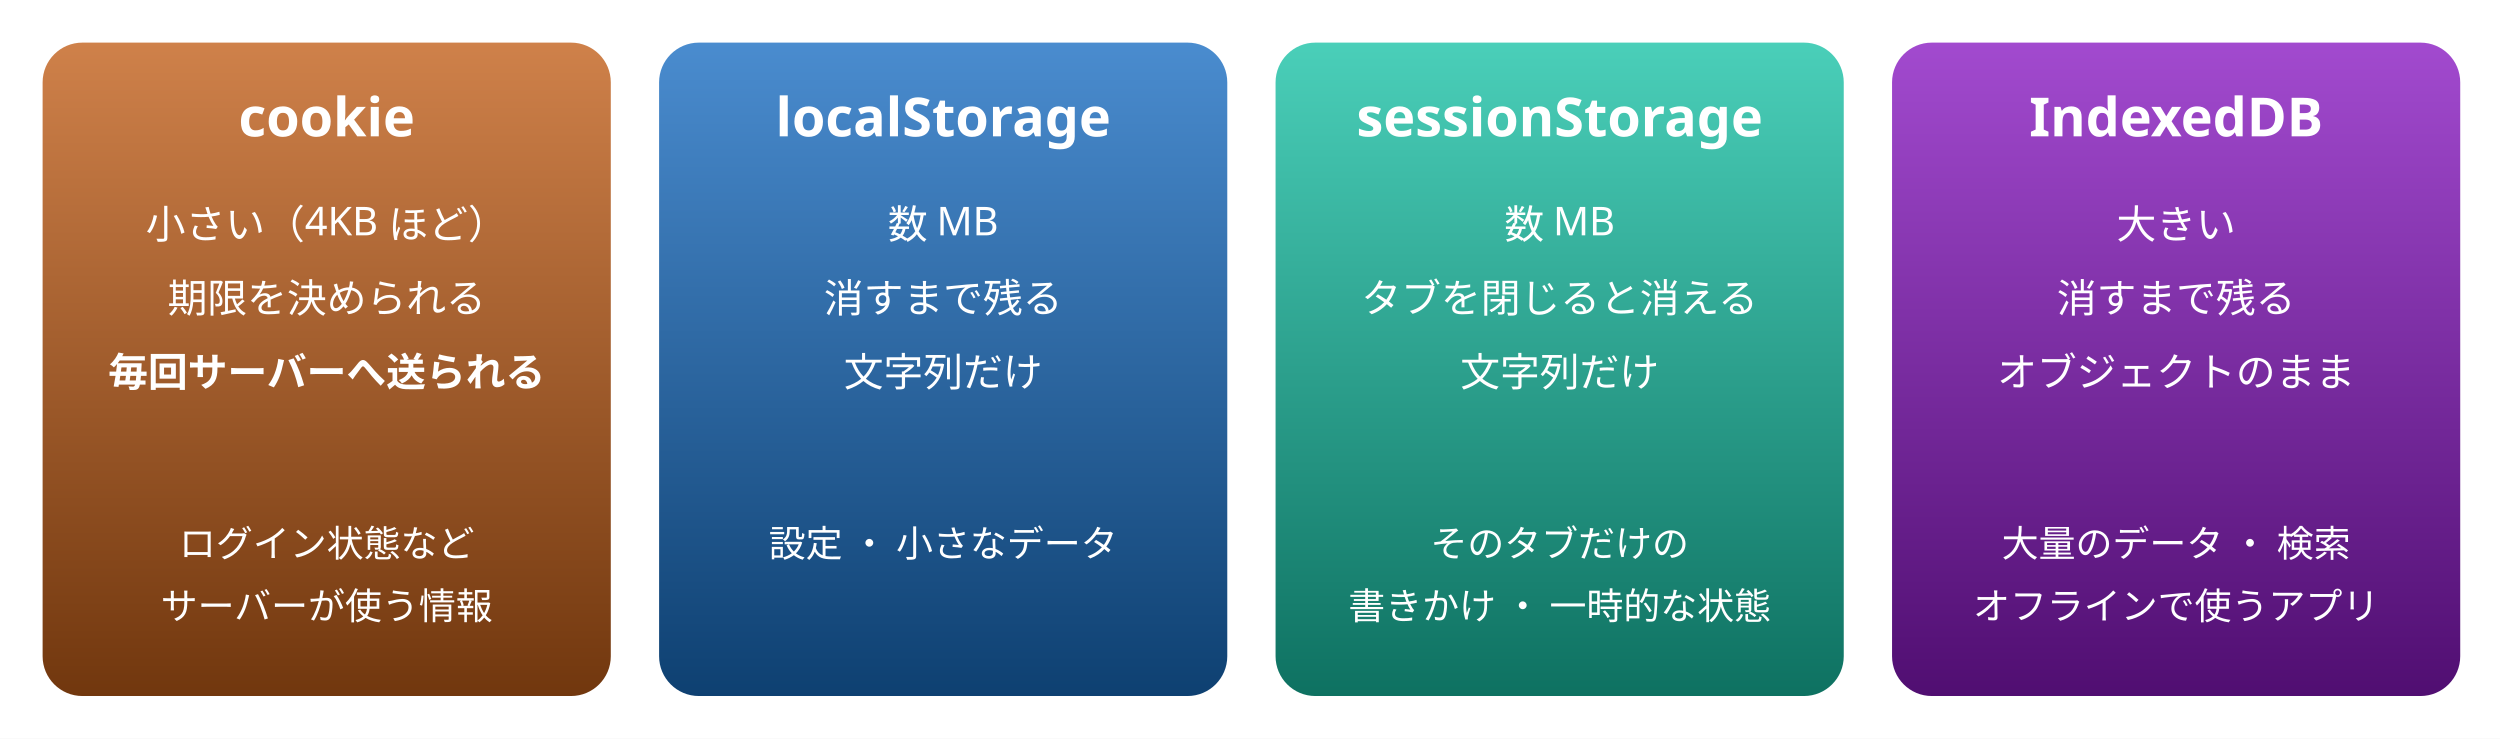
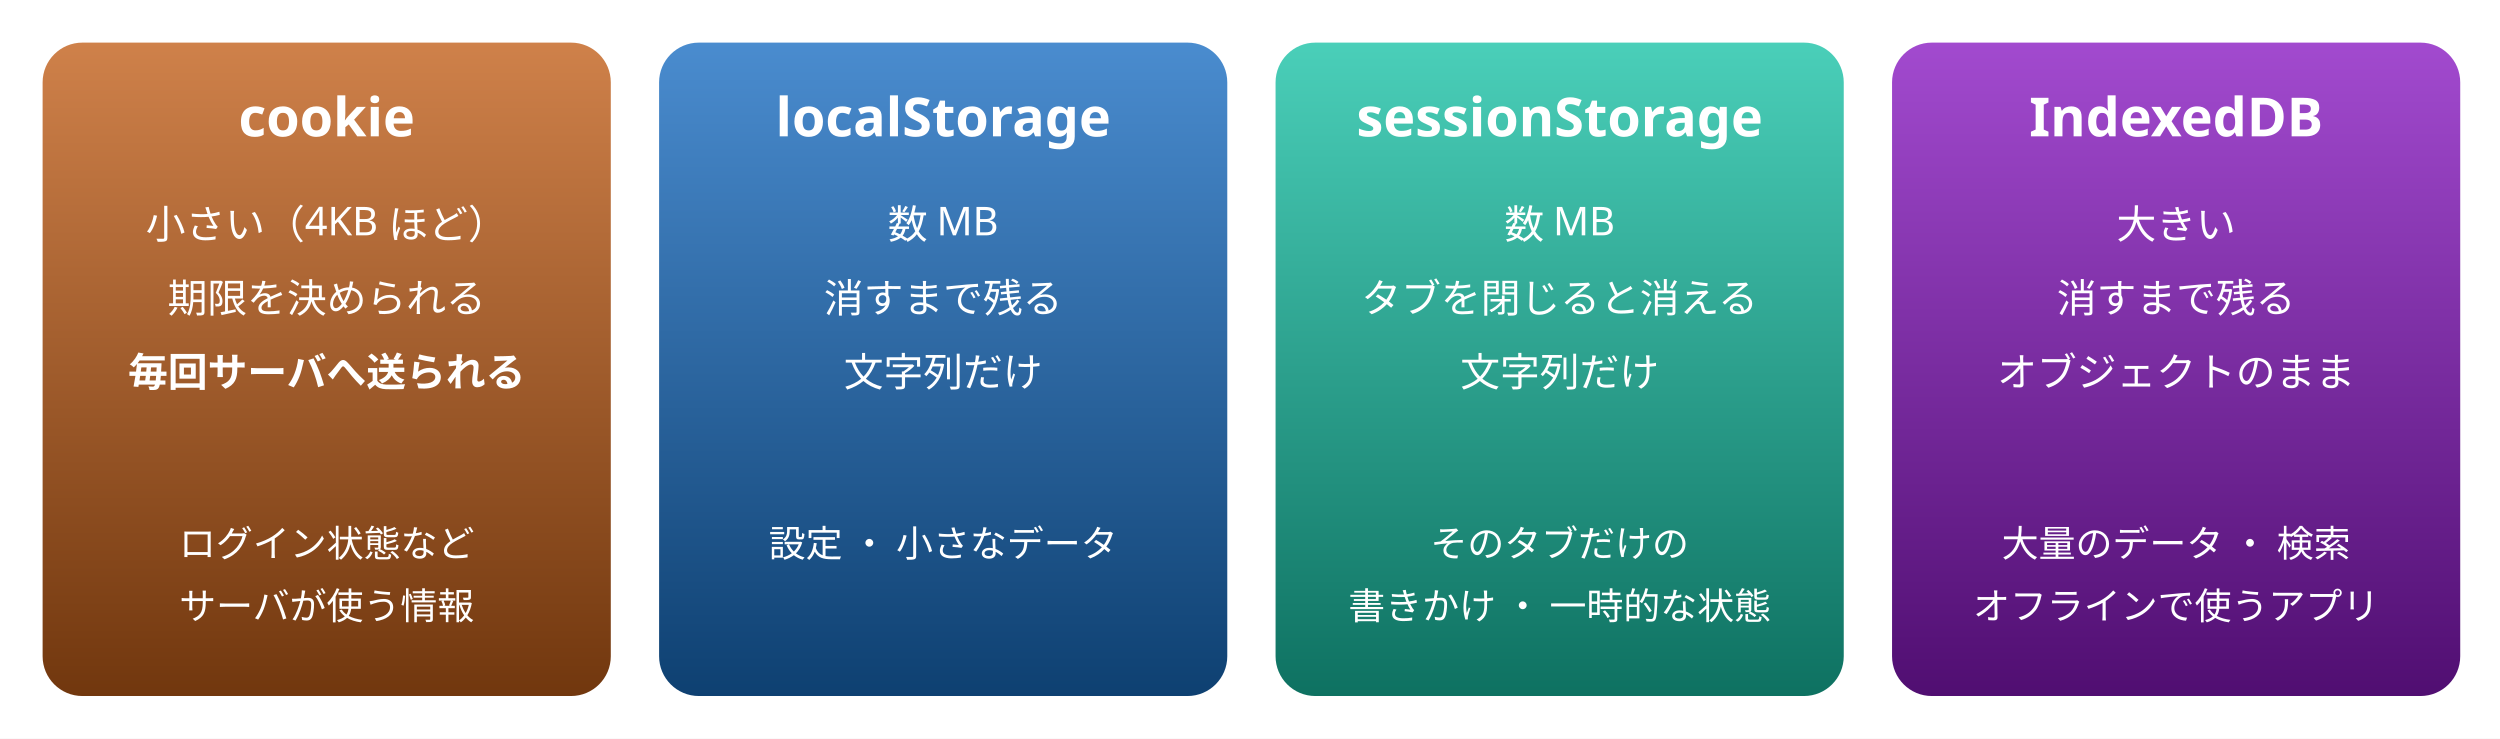
<svg xmlns="http://www.w3.org/2000/svg" viewBox="0 0 880 260" width="880" height="260" role="img" aria-label="ブラウザにデータを残す 4 つの方法" font-family="Segoe UI, Yu Gothic UI, Meiryo, sans-serif">
  <defs>
    <linearGradient id="i1" x1="0" y1="1" x2="0" y2="0">
      <stop offset="0" stop-color="hsl(25,78%,25%)" />
      <stop offset="1" stop-color="hsl(25,58%,55%)" />
    </linearGradient>
    <linearGradient id="i2" x1="0" y1="1" x2="0" y2="0">
      <stop offset="0" stop-color="hsl(210,78%,25%)" />
      <stop offset="1" stop-color="hsl(210,58%,55%)" />
    </linearGradient>
    <linearGradient id="i3" x1="0" y1="1" x2="0" y2="0">
      <stop offset="0" stop-color="hsl(170,78%,25%)" />
      <stop offset="1" stop-color="hsl(170,58%,55%)" />
    </linearGradient>
    <linearGradient id="i4" x1="0" y1="1" x2="0" y2="0">
      <stop offset="0" stop-color="hsl(280,78%,25%)" />
      <stop offset="1" stop-color="hsl(280,58%,55%)" />
    </linearGradient>
  </defs>
  <rect width="100%" height="100%" fill="#ffffff" />
  <rect x="15" y="15" width="200" height="230" rx="14" fill="url(#i1)" />
  <text x="115" y="48" fill="#fff" font-size="19" font-weight="700" text-anchor="middle">cookie</text>
  <text x="115" y="84" fill="#fff" font-size="14" text-anchor="middle">小さい（4KB ほど）</text>
  <text x="115" y="110" fill="#fff" font-size="14" text-anchor="middle">期限を決められる</text>
-   <text x="115" y="136" fill="#fff" font-size="14" text-anchor="middle" font-weight="700">毎回サーバーへ送られる</text>
+   <text x="115" y="136" fill="#fff" font-size="14" text-anchor="middle" font-weight="700">毎回サーバへ送られる</text>
  <text x="115" y="196" fill="#fff" font-size="13" text-anchor="middle">ログイン状態など</text>
-   <text x="115" y="218" fill="#fff" font-size="13" text-anchor="middle">サーバーが使う情報</text>
+   <text x="115" y="218" fill="#fff" font-size="13" text-anchor="middle">サーバが使う情報</text>
  <rect x="232" y="15" width="200" height="230" rx="14" fill="url(#i2)" />
  <text x="332" y="48" fill="#fff" font-size="19" font-weight="700" text-anchor="middle">localStorage</text>
  <text x="332" y="84" fill="#fff" font-size="14" text-anchor="middle">数 MB</text>
  <text x="332" y="110" fill="#fff" font-size="14" text-anchor="middle">消すまで残る</text>
  <text x="332" y="136" fill="#fff" font-size="14" text-anchor="middle">文字列だけ</text>
  <text x="332" y="196" fill="#fff" font-size="13" text-anchor="middle">設定 ・ 小さなデータ</text>
  <rect x="449" y="15" width="200" height="230" rx="14" fill="url(#i3)" />
  <text x="549" y="48" fill="#fff" font-size="19" font-weight="700" text-anchor="middle">sessionStorage</text>
  <text x="549" y="84" fill="#fff" font-size="14" text-anchor="middle">数 MB</text>
  <text x="549" y="110" fill="#fff" font-size="14" text-anchor="middle">タブを閉じると消える</text>
  <text x="549" y="136" fill="#fff" font-size="14" text-anchor="middle">文字列だけ</text>
  <text x="549" y="196" fill="#fff" font-size="13" text-anchor="middle">そのタブだけの</text>
  <text x="549" y="218" fill="#fff" font-size="13" text-anchor="middle">書きかけ ・ 一時的な状態</text>
  <rect x="666" y="15" width="200" height="230" rx="14" fill="url(#i4)" />
  <text x="766" y="48" fill="#fff" font-size="19" font-weight="700" text-anchor="middle">IndexedDB</text>
  <text x="766" y="84" fill="#fff" font-size="14" text-anchor="middle">大きい</text>
  <text x="766" y="110" fill="#fff" font-size="14" text-anchor="middle">消すまで残る</text>
  <text x="766" y="136" fill="#fff" font-size="14" text-anchor="middle">オブジェクトのまま</text>
  <text x="766" y="196" fill="#fff" font-size="13" text-anchor="middle">大量のデータ ・ 検索</text>
  <text x="766" y="218" fill="#fff" font-size="13" text-anchor="middle">オフラインで使うアプリ</text>
</svg>
